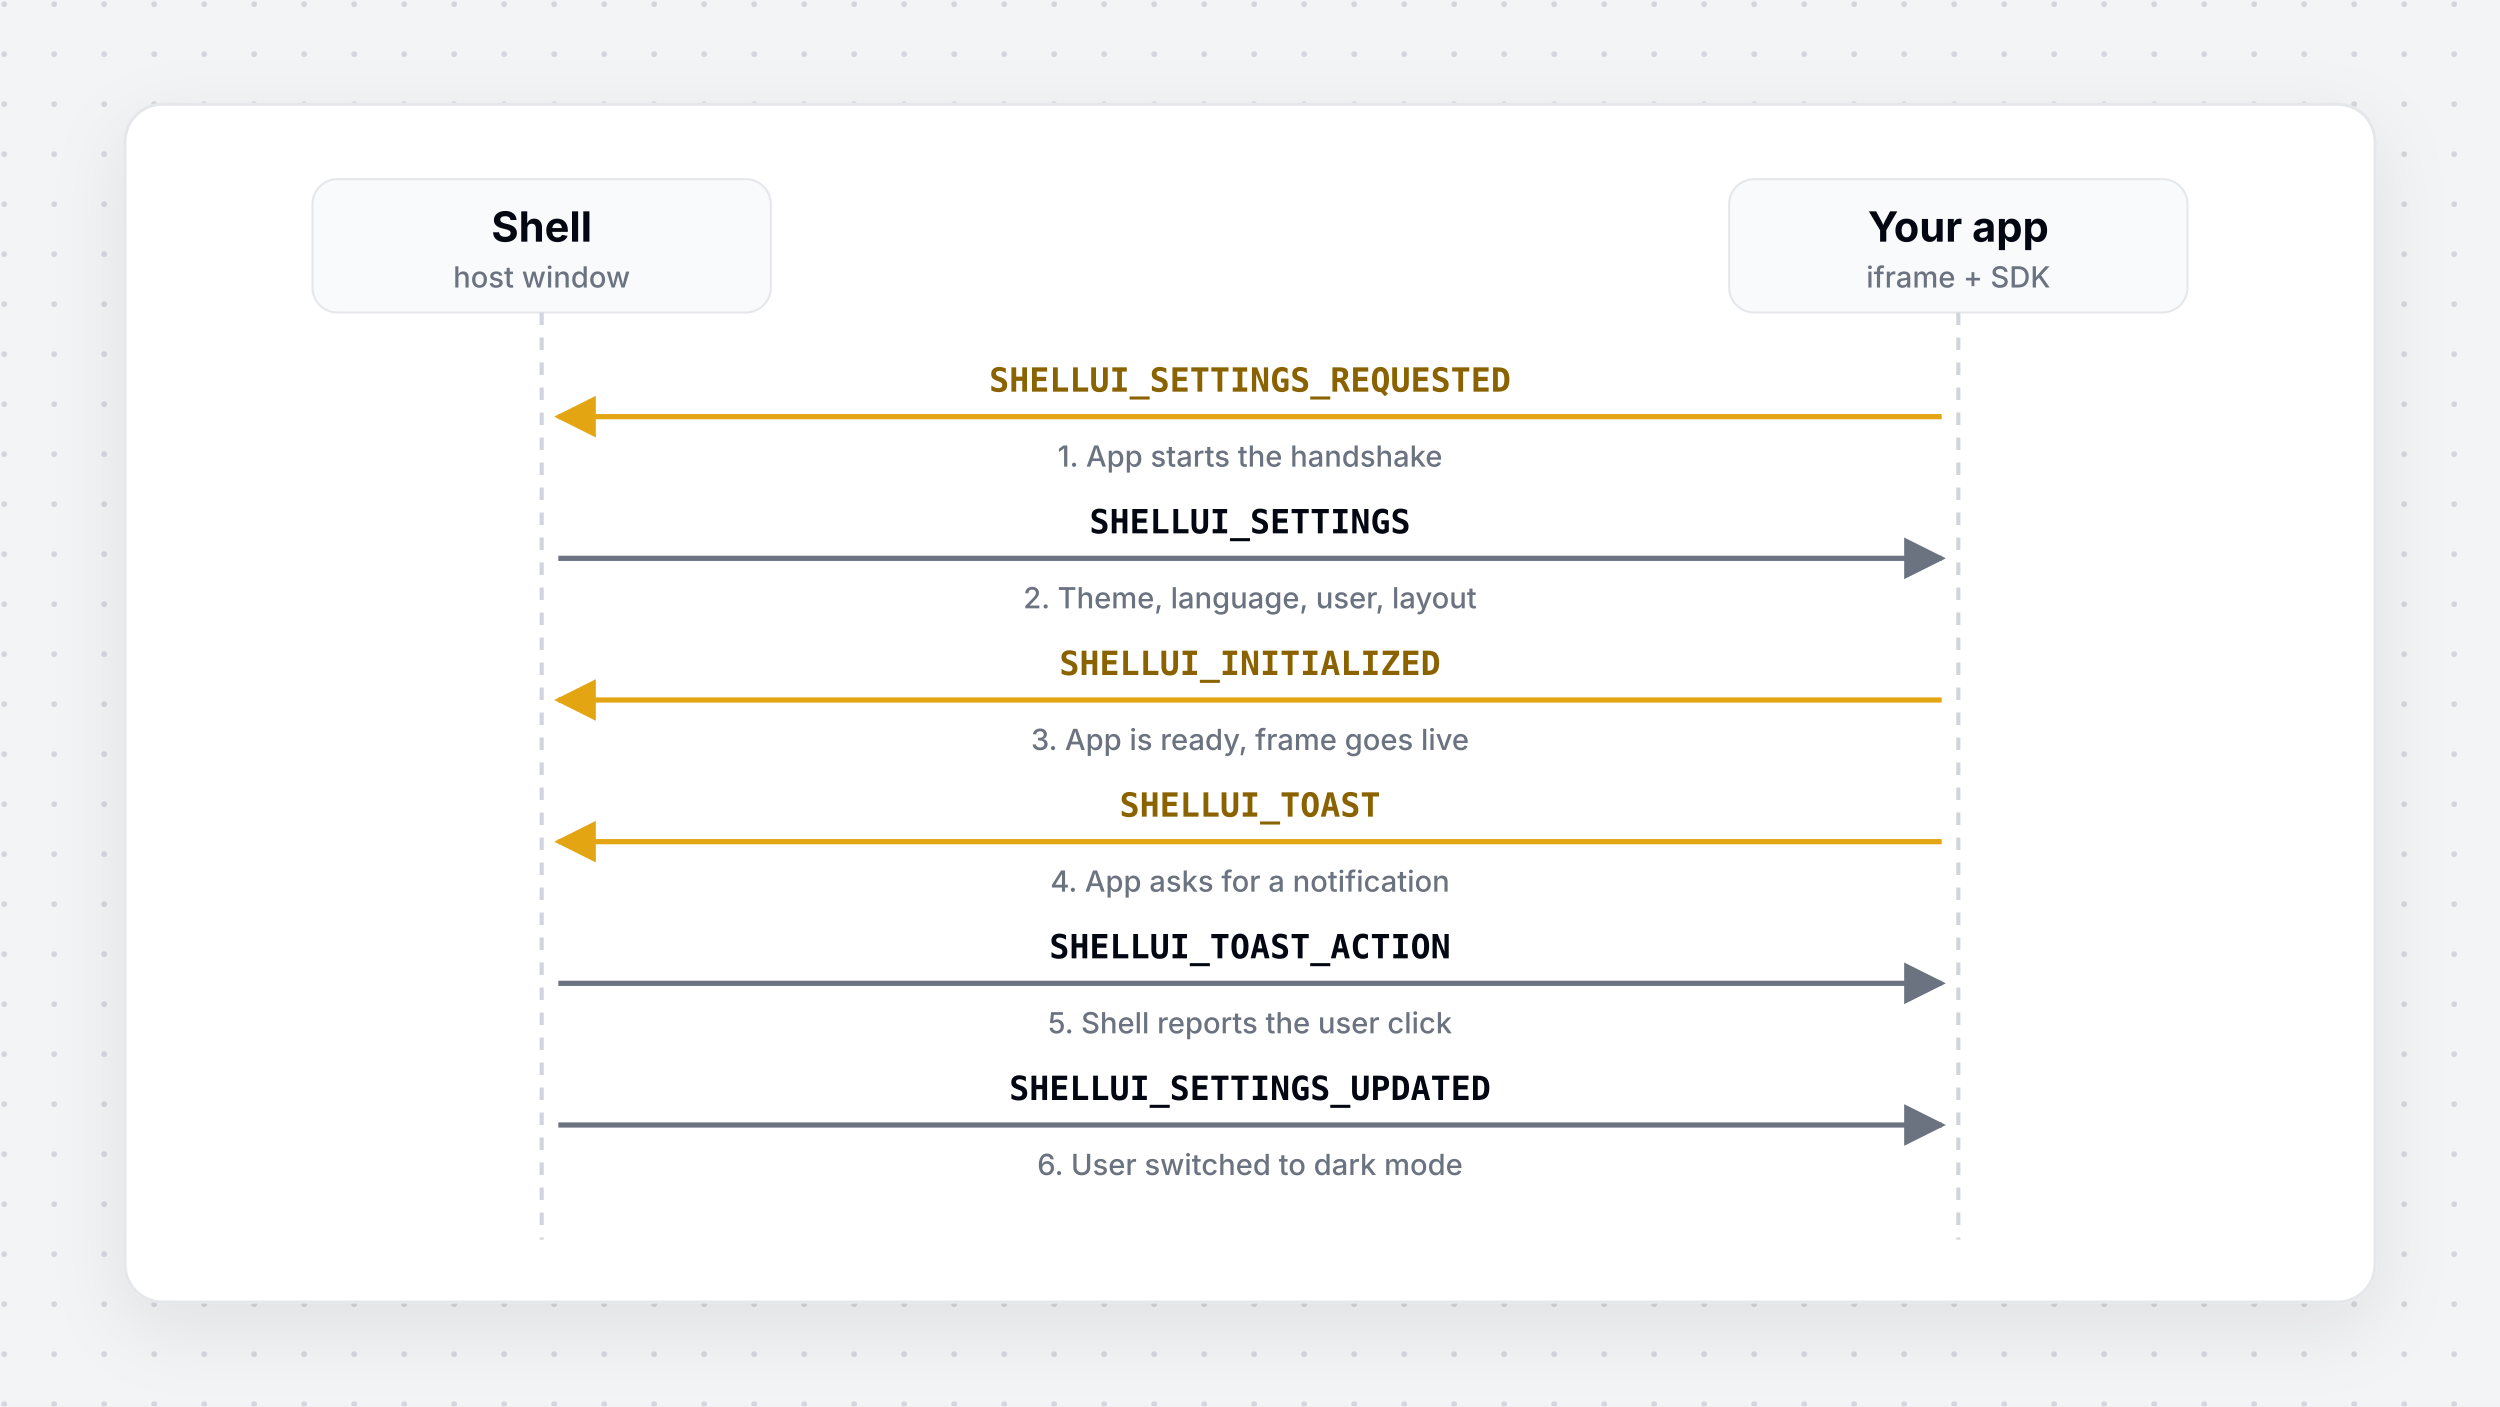
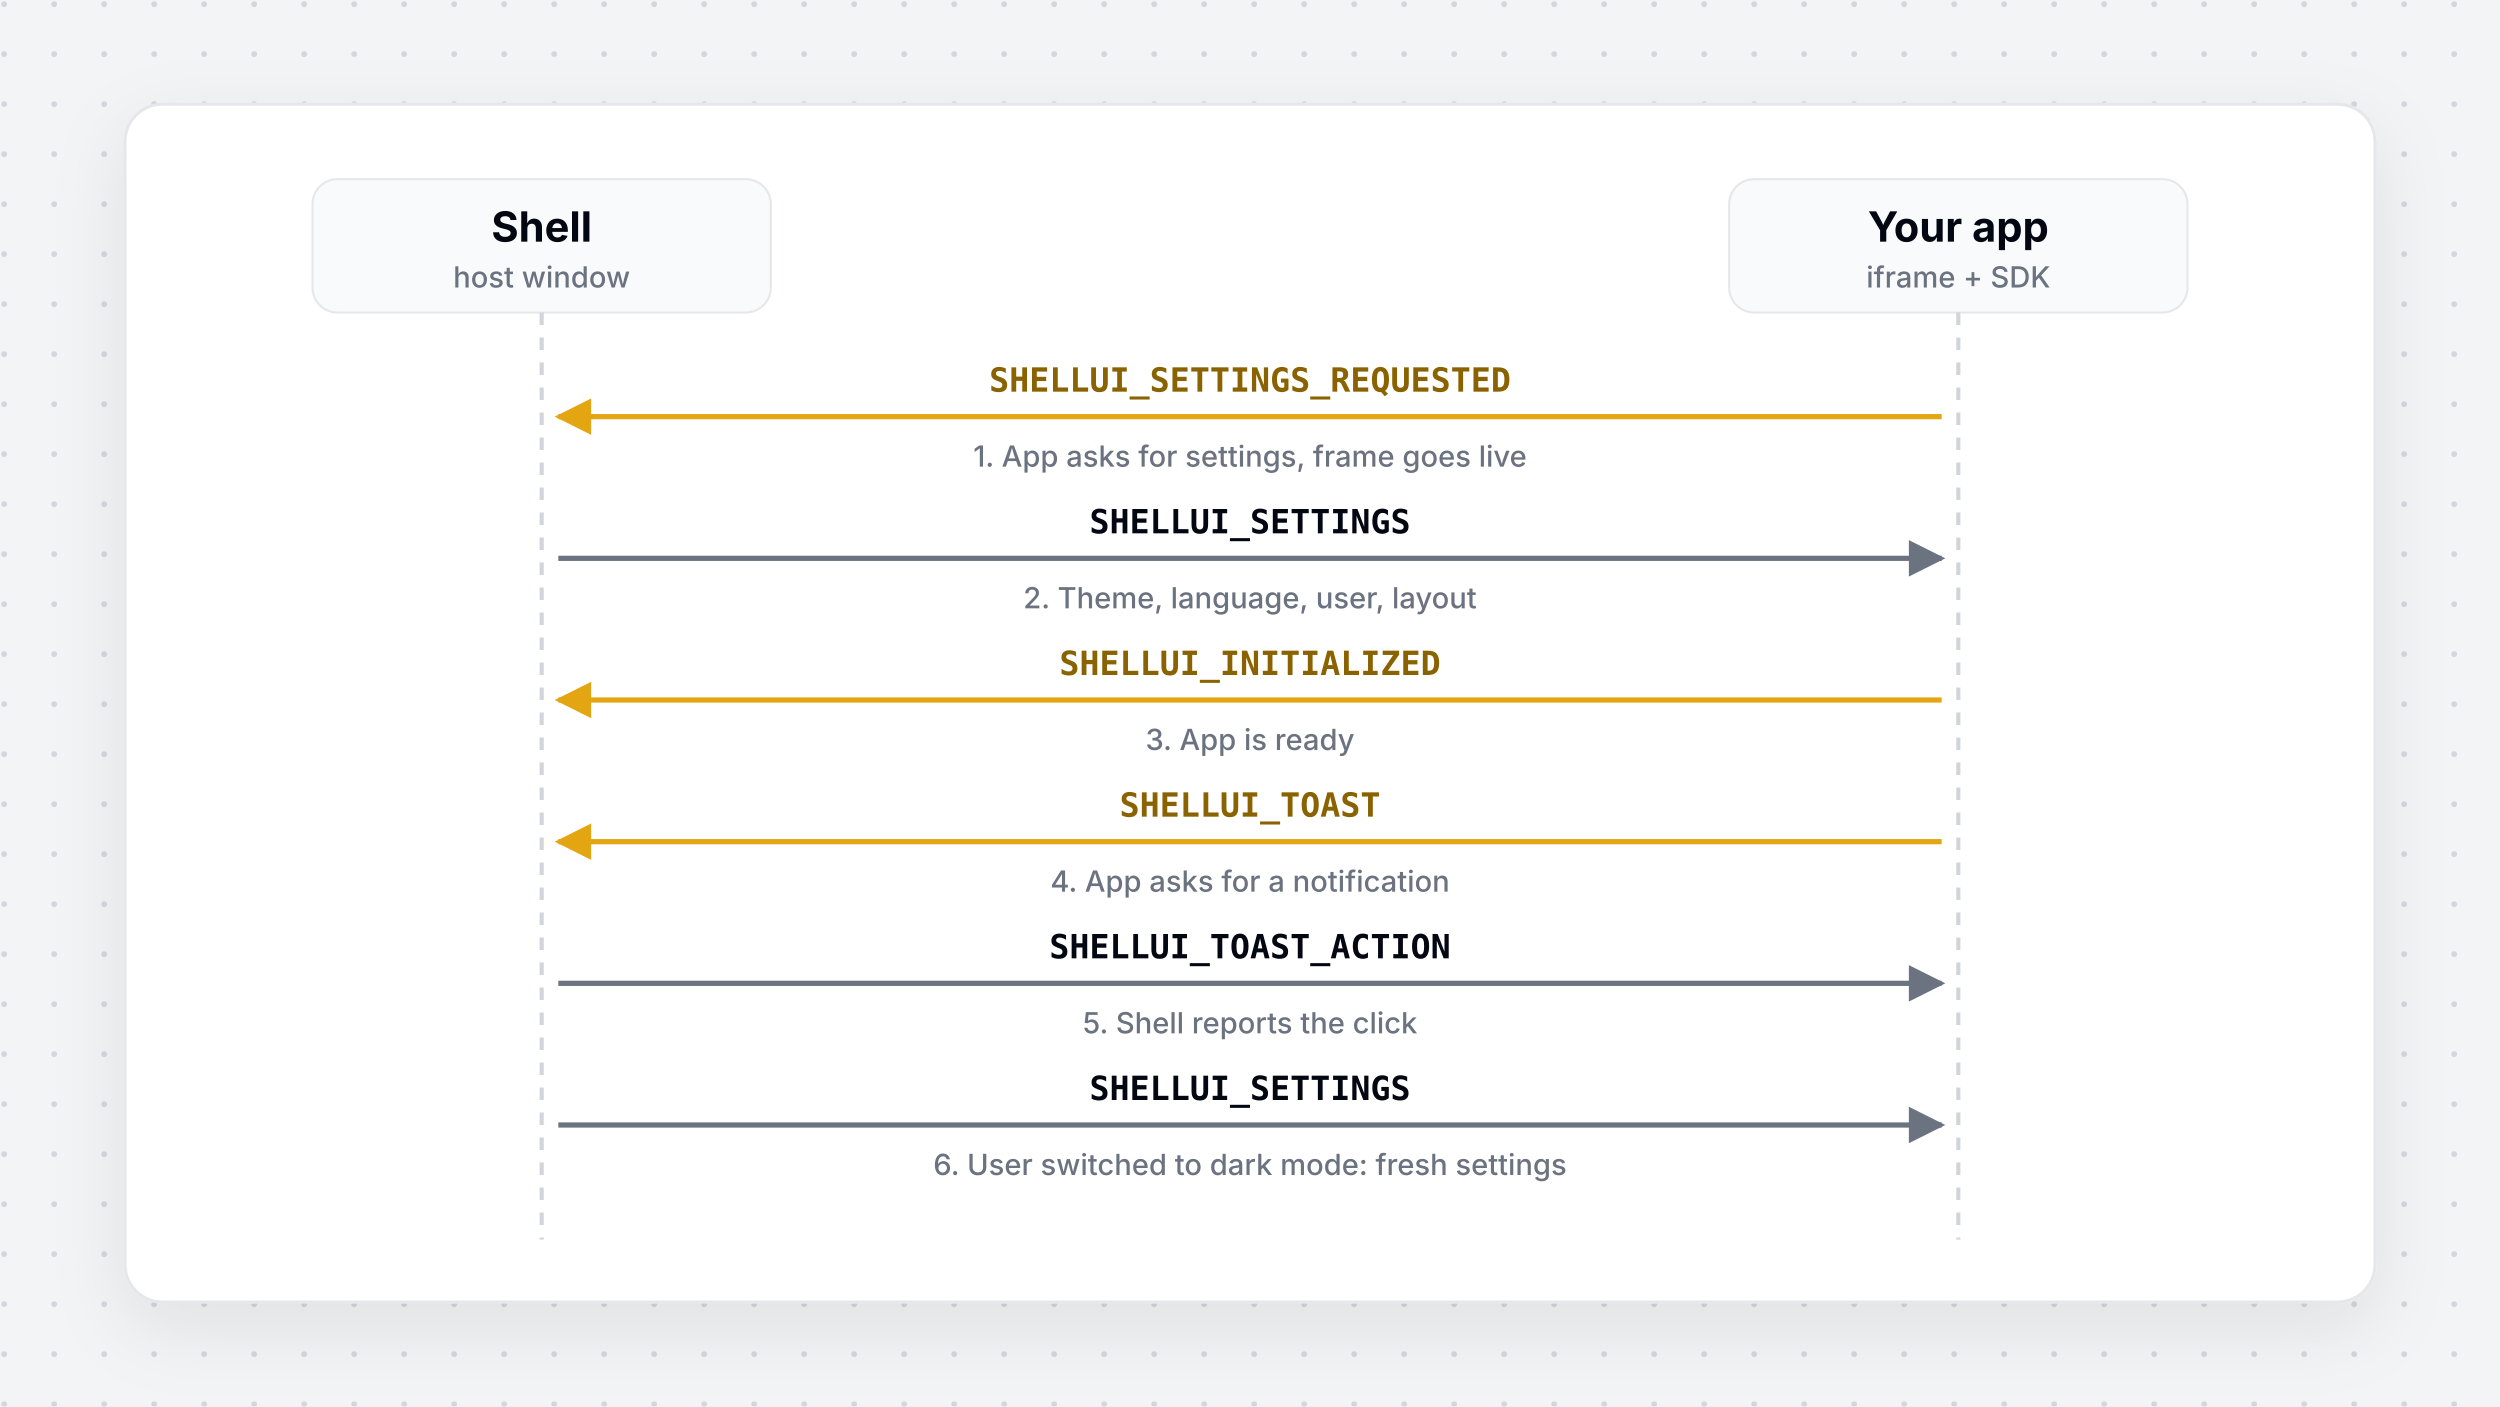
<svg xmlns="http://www.w3.org/2000/svg" width="1200" height="675" viewBox="0 0 1200 675" role="img">
  <defs>
    <pattern id="d" width="24" height="24" patternUnits="userSpaceOnUse">
      <circle cx="2" cy="2" r="1.4" fill="#D3D6DC" />
    </pattern>
    <filter id="sh" x="-20%" y="-20%" width="140%" height="160%">
      <feDropShadow dx="0" dy="12" stdDeviation="18" flood-color="#030712" flood-opacity=".08" />
    </filter>
-     <marker id="ah" viewBox="0 0 10 10" refX="9" refY="5" markerWidth="8" markerHeight="8" orient="auto-start-reverse">
+     <marker id="ah" viewBox="0 0 10 10" refX="9" refY="5" markerWidth="7" markerHeight="7" orient="auto-start-reverse">
      <path d="M0 0L10 5L0 10z" fill="#E3A512" />
    </marker>
-     <marker id="am" viewBox="0 0 10 10" refX="9" refY="5" markerWidth="8" markerHeight="8" orient="auto-start-reverse">
+     <marker id="am" viewBox="0 0 10 10" refX="9" refY="5" markerWidth="7" markerHeight="7" orient="auto-start-reverse">
      <path d="M0 0L10 5L0 10z" fill="#6B7280" />
    </marker>
  </defs>
  <rect width="1200" height="675" fill="#F3F4F6" />
  <rect width="1200" height="675" fill="url(#d)" />
  <g filter="url(#sh)">
    <rect x="60" y="50" width="1080" height="575" rx="18" fill="#FFFFFF" stroke="#E5E7EB" stroke-width="1.5" />
  </g>
  <rect x="150" y="86" width="220" height="64" rx="12" fill="#F9FAFB" stroke="#E5E7EB" />
  <text x="260" y="116" font-family="Inter, ui-sans-serif, system-ui, -apple-system, 'Segoe UI', sans-serif" font-size="20" font-weight="650" fill="#030712" text-anchor="middle">Shell</text>
  <text x="260" y="138" font-family="Inter, ui-sans-serif, system-ui, -apple-system, 'Segoe UI', sans-serif" font-size="14" font-weight="500" fill="#6B7280" text-anchor="middle">host window</text>
  <line x1="260" y1="150" x2="260" y2="595" stroke="#D1D5DB" stroke-width="2" stroke-dasharray="6 6" />
  <rect x="830" y="86" width="220" height="64" rx="12" fill="#F9FAFB" stroke="#E5E7EB" />
  <text x="940" y="116" font-family="Inter, ui-sans-serif, system-ui, -apple-system, 'Segoe UI', sans-serif" font-size="20" font-weight="650" fill="#030712" text-anchor="middle">Your app</text>
  <text x="940" y="138" font-family="Inter, ui-sans-serif, system-ui, -apple-system, 'Segoe UI', sans-serif" font-size="14" font-weight="500" fill="#6B7280" text-anchor="middle">iframe + SDK</text>
  <line x1="940" y1="150" x2="940" y2="595" stroke="#D1D5DB" stroke-width="2" stroke-dasharray="6 6" />
  <line x1="932" y1="200" x2="268" y2="200" stroke="#E3A512" stroke-width="2.5" marker-end="url(#ah)" />
  <text x="600" y="188" font-family="'IBM Plex Mono', ui-monospace, SFMono-Regular, Menlo, monospace" font-size="16" font-weight="600" fill="#8A6300" text-anchor="middle">SHELLUI_SETTINGS_REQUESTED</text>
-   <text x="600" y="224" font-family="Inter, ui-sans-serif, system-ui, -apple-system, 'Segoe UI', sans-serif" font-size="14" font-weight="500" fill="#6B7280" text-anchor="middle">1. App starts the handshake</text>
+   <text x="600" y="224" font-family="Inter, ui-sans-serif, system-ui, -apple-system, 'Segoe UI', sans-serif" font-size="14" font-weight="500" fill="#6B7280" text-anchor="middle">1. App asks for settings, frame goes live</text>
  <line x1="268" y1="268" x2="932" y2="268" stroke="#6B7280" stroke-width="2.5" marker-end="url(#am)" />
  <text x="600" y="256" font-family="'IBM Plex Mono', ui-monospace, SFMono-Regular, Menlo, monospace" font-size="16" font-weight="600" fill="#030712" text-anchor="middle">SHELLUI_SETTINGS</text>
  <text x="600" y="292" font-family="Inter, ui-sans-serif, system-ui, -apple-system, 'Segoe UI', sans-serif" font-size="14" font-weight="500" fill="#6B7280" text-anchor="middle">2. Theme, language, user, layout</text>
  <line x1="932" y1="336" x2="268" y2="336" stroke="#E3A512" stroke-width="2.5" marker-end="url(#ah)" />
  <text x="600" y="324" font-family="'IBM Plex Mono', ui-monospace, SFMono-Regular, Menlo, monospace" font-size="16" font-weight="600" fill="#8A6300" text-anchor="middle">SHELLUI_INITIALIZED</text>
-   <text x="600" y="360" font-family="Inter, ui-sans-serif, system-ui, -apple-system, 'Segoe UI', sans-serif" font-size="14" font-weight="500" fill="#6B7280" text-anchor="middle">3. App is ready, frame goes live</text>
+   <text x="600" y="360" font-family="Inter, ui-sans-serif, system-ui, -apple-system, 'Segoe UI', sans-serif" font-size="14" font-weight="500" fill="#6B7280" text-anchor="middle">3. App is ready</text>
  <line x1="932" y1="404" x2="268" y2="404" stroke="#E3A512" stroke-width="2.5" marker-end="url(#ah)" />
  <text x="600" y="392" font-family="'IBM Plex Mono', ui-monospace, SFMono-Regular, Menlo, monospace" font-size="16" font-weight="600" fill="#8A6300" text-anchor="middle">SHELLUI_TOAST</text>
  <text x="600" y="428" font-family="Inter, ui-sans-serif, system-ui, -apple-system, 'Segoe UI', sans-serif" font-size="14" font-weight="500" fill="#6B7280" text-anchor="middle">4. App asks for a notification</text>
  <line x1="268" y1="472" x2="932" y2="472" stroke="#6B7280" stroke-width="2.5" marker-end="url(#am)" />
  <text x="600" y="460" font-family="'IBM Plex Mono', ui-monospace, SFMono-Regular, Menlo, monospace" font-size="16" font-weight="600" fill="#030712" text-anchor="middle">SHELLUI_TOAST_ACTION</text>
-   <text x="600" y="496" font-family="Inter, ui-sans-serif, system-ui, -apple-system, 'Segoe UI', sans-serif" font-size="14" font-weight="500" fill="#6B7280" text-anchor="middle">5. Shell reports the user click</text>
+   <text x="600" y="496" font-family="Inter, ui-sans-serif, system-ui, -apple-system, 'Segoe UI', sans-serif" font-size="14" font-weight="500" fill="#6B7280" text-anchor="middle">5. Shell reports the click</text>
  <line x1="268" y1="540" x2="932" y2="540" stroke="#6B7280" stroke-width="2.5" marker-end="url(#am)" />
-   <text x="600" y="528" font-family="'IBM Plex Mono', ui-monospace, SFMono-Regular, Menlo, monospace" font-size="16" font-weight="600" fill="#030712" text-anchor="middle">SHELLUI_SETTINGS_UPDATED</text>
-   <text x="600" y="564" font-family="Inter, ui-sans-serif, system-ui, -apple-system, 'Segoe UI', sans-serif" font-size="14" font-weight="500" fill="#6B7280" text-anchor="middle">6. User switched to dark mode</text>
+   <text x="600" y="528" font-family="'IBM Plex Mono', ui-monospace, SFMono-Regular, Menlo, monospace" font-size="16" font-weight="600" fill="#030712" text-anchor="middle">SHELLUI_SETTINGS</text>
+   <text x="600" y="564" font-family="Inter, ui-sans-serif, system-ui, -apple-system, 'Segoe UI', sans-serif" font-size="14" font-weight="500" fill="#6B7280" text-anchor="middle">6. User switched to dark mode: fresh settings</text>
</svg>
